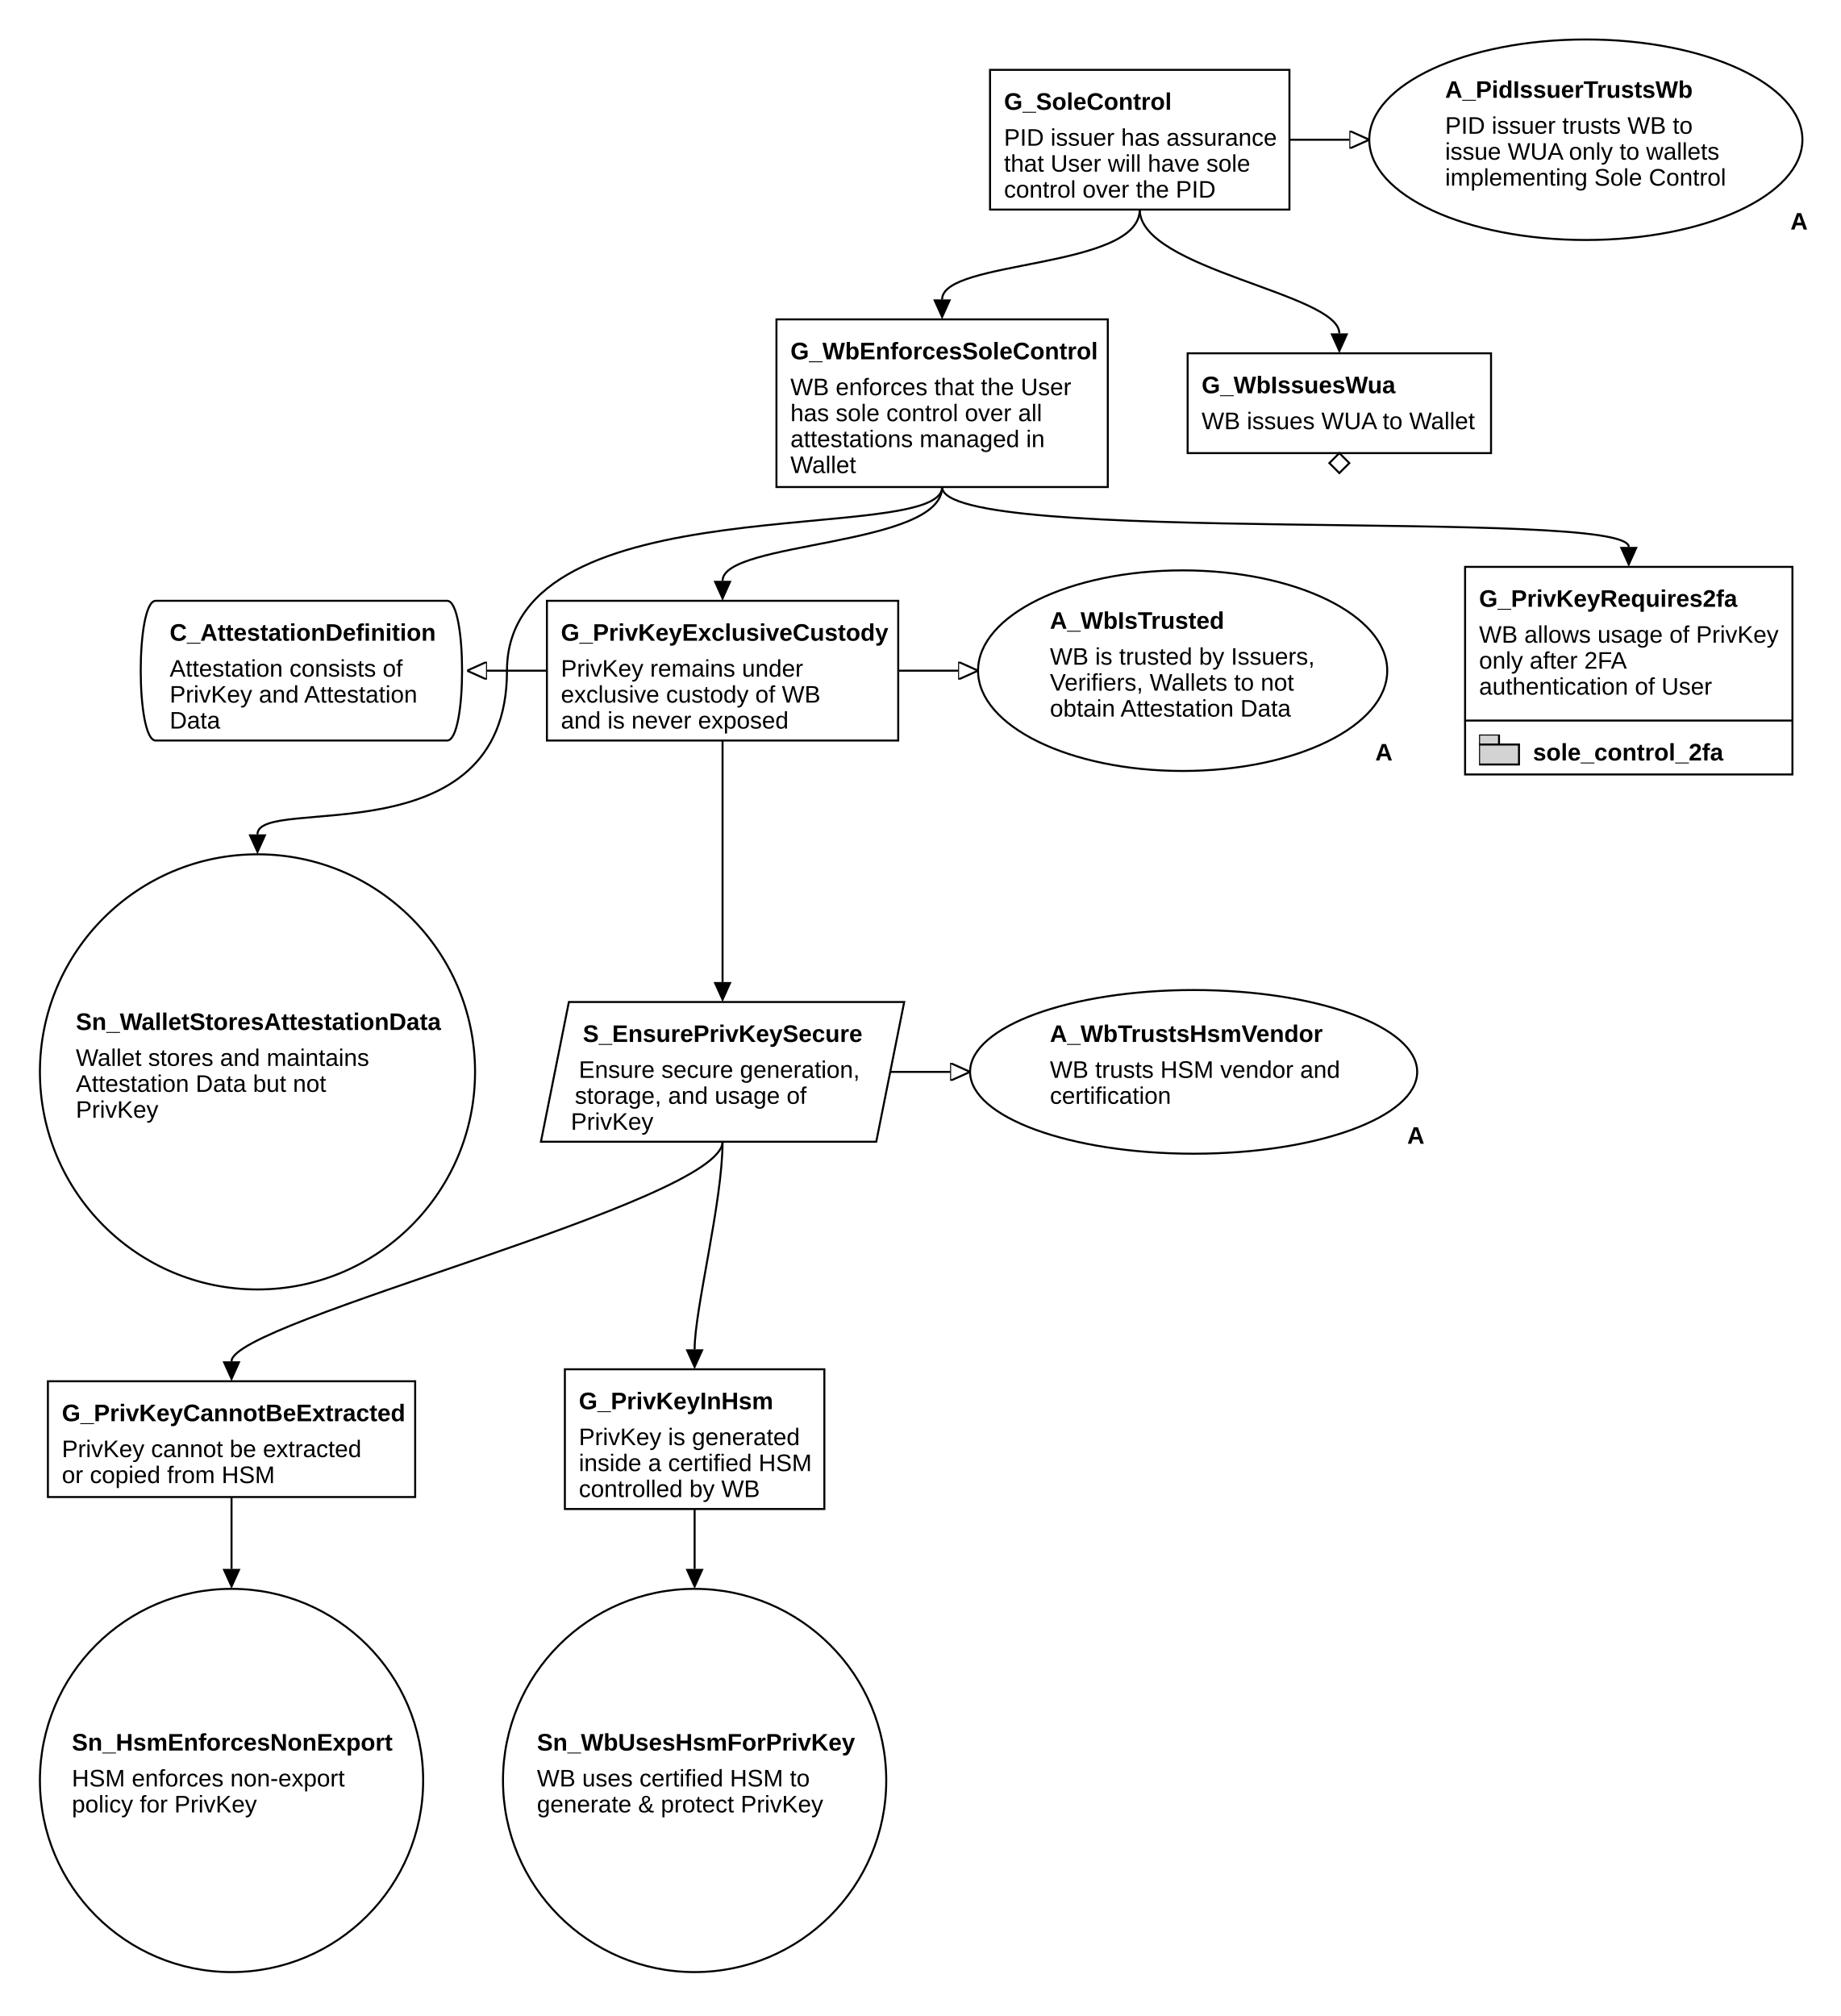
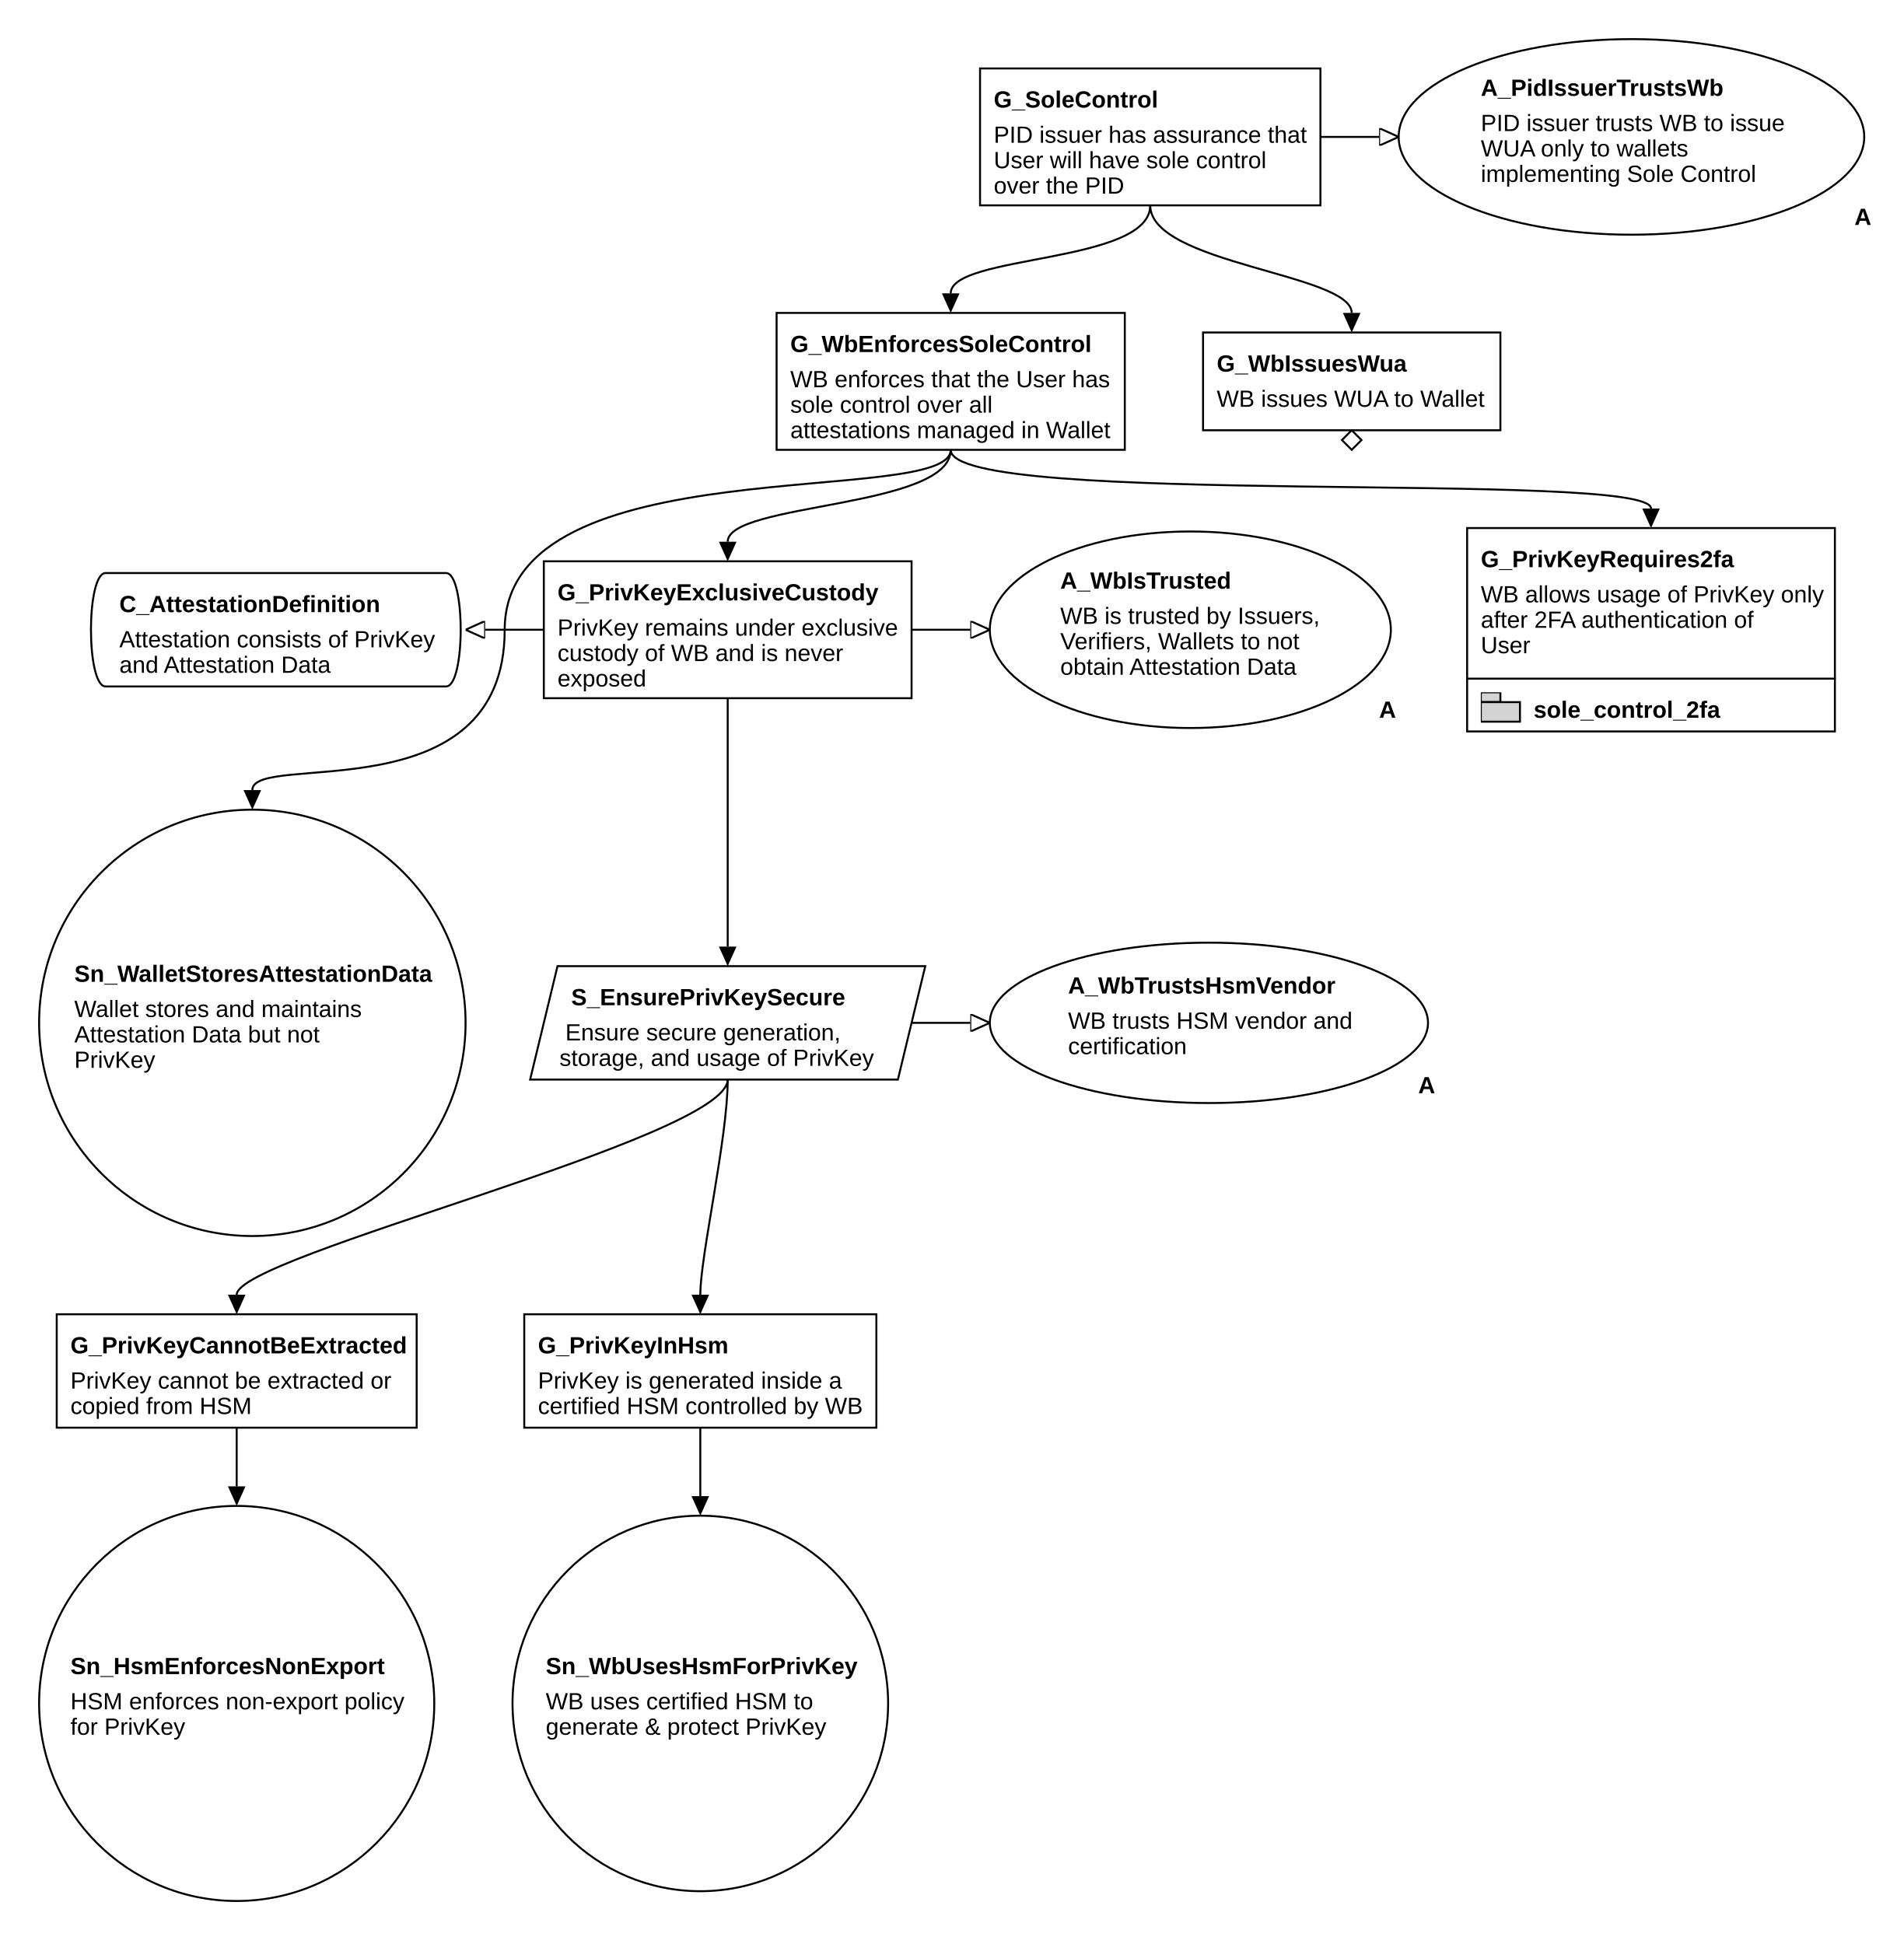
- <svg xmlns="http://www.w3.org/2000/svg" class="gsndiagram" viewBox="0 0 922 1010">
+ <svg xmlns="http://www.w3.org/2000/svg" class="gsndiagram" viewBox="0 0 973 994">
  <defs>
    <marker id="supportedby_arrow" markerHeight="9" markerUnits="userSpaceOnUse" markerWidth="10" orient="auto-start-reverse" refX="0" refY="4.5">
      <polyline fill="black" points="0 0, 10 4.5, 0 9" />
    </marker>
    <marker id="incontextof_arrow" markerHeight="9" markerUnits="userSpaceOnUse" markerWidth="10" orient="auto-start-reverse" refX="0" refY="4.5">
      <polyline fill-opacity="0" points="0 0, 10 4.5, 0 9, 0 0" stroke="black" stroke-width="1" />
    </marker>
    <symbol id="module_icon">
      <rect fill="lightgrey" height="5" stroke="black" stroke-width="1" width="10" x="0" y="0" />
      <rect fill="lightgrey" height="10" stroke="black" stroke-width="1" width="20" x="0" y="5" />
    </symbol>
  </defs>
  <style type="text/css">
svg { background-color: white;}

/* CSS to invert SVG for dark mode */ 
@media (prefers-color-scheme: dark) {
    svg { filter: invert(100%); background-color: black; }
}

</style>
  <g class="gsn_module_sole_control_main gsnelem gsngoal" id="node_g_solecontrol">
-     <path class="border" d="M496,35 L646,35 L646,105 L496,105 z" fill-opacity="0" stroke="black" stroke-width="1" />
-     <text font-family="Liberation Sans, Arial, sans-serif" font-size="12px" font-weight="bold" x="503" y="55">G_SoleControl</text>
-     <text font-family="Liberation Sans, Arial, sans-serif" font-size="12px" x="503" y="73">PID issuer has assurance</text>
-     <text font-family="Liberation Sans, Arial, sans-serif" font-size="12px" x="503" y="86">that User will have sole</text>
-     <text font-family="Liberation Sans, Arial, sans-serif" font-size="12px" x="503" y="99">control over the PID</text>
+     <path class="border" d="M501,35 L675,35 L675,105 L501,105 z" fill-opacity="0" stroke="black" stroke-width="1" />
+     <text font-family="Liberation Sans, Arial, sans-serif" font-size="12px" font-weight="bold" x="508" y="55">G_SoleControl</text>
+     <text font-family="Liberation Sans, Arial, sans-serif" font-size="12px" x="508" y="73">PID issuer has assurance that</text>
+     <text font-family="Liberation Sans, Arial, sans-serif" font-size="12px" x="508" y="86">User will have sole control</text>
+     <text font-family="Liberation Sans, Arial, sans-serif" font-size="12px" x="508" y="99">over the PID</text>
  </g>
  <g class="gsn_module_sole_control_main gsnelem gsnasmp" id="node_a_pidissuertrustswb">
-     <path class="border" d="M686,70 a108,50,0,1,0,217,0 a108,50,0,1,0,-217,0 z" fill-opacity="0" stroke="black" stroke-width="1" />
-     <text font-family="Liberation Sans, Arial, sans-serif" font-size="12px" font-weight="bold" x="724" y="49">A_PidIssuerTrustsWb</text>
-     <text font-family="Liberation Sans, Arial, sans-serif" font-size="12px" x="724" y="67">PID issuer trusts WB to</text>
-     <text font-family="Liberation Sans, Arial, sans-serif" font-size="12px" x="724" y="80">issue WUA only to wallets</text>
-     <text font-family="Liberation Sans, Arial, sans-serif" font-size="12px" x="724" y="93">implementing Sole Control</text>
-     <text font-family="Liberation Sans, Arial, sans-serif" font-size="12px" font-weight="bold" x="897" y="115">A</text>
+     <path class="border" d="M715,70 a119,50,0,1,0,238,0 a119,50,0,1,0,-238,0 z" fill-opacity="0" stroke="black" stroke-width="1" />
+     <text font-family="Liberation Sans, Arial, sans-serif" font-size="12px" font-weight="bold" x="757" y="49">A_PidIssuerTrustsWb</text>
+     <text font-family="Liberation Sans, Arial, sans-serif" font-size="12px" x="757" y="67">PID issuer trusts WB to issue</text>
+     <text font-family="Liberation Sans, Arial, sans-serif" font-size="12px" x="757" y="80">WUA only to wallets</text>
+     <text font-family="Liberation Sans, Arial, sans-serif" font-size="12px" x="757" y="93">implementing Sole Control</text>
+     <text font-family="Liberation Sans, Arial, sans-serif" font-size="12px" font-weight="bold" x="948" y="115">A</text>
  </g>
  <g class="gsn_module_sole_control_main gsnelem gsngoal" id="node_g_wbenforcessolecontrol">
-     <path class="border" d="M389,160 L555,160 L555,244 L389,244 z" fill-opacity="0" stroke="black" stroke-width="1" />
-     <text font-family="Liberation Sans, Arial, sans-serif" font-size="12px" font-weight="bold" x="396" y="180">G_WbEnforcesSoleControl</text>
-     <text font-family="Liberation Sans, Arial, sans-serif" font-size="12px" x="396" y="198">WB enforces that the User</text>
-     <text font-family="Liberation Sans, Arial, sans-serif" font-size="12px" x="396" y="211">has sole control over all</text>
-     <text font-family="Liberation Sans, Arial, sans-serif" font-size="12px" x="396" y="224">attestations managed in</text>
-     <text font-family="Liberation Sans, Arial, sans-serif" font-size="12px" x="396" y="237">Wallet</text>
+     <path class="border" d="M397,160 L575,160 L575,230 L397,230 z" fill-opacity="0" stroke="black" stroke-width="1" />
+     <text font-family="Liberation Sans, Arial, sans-serif" font-size="12px" font-weight="bold" x="404" y="180">G_WbEnforcesSoleControl</text>
+     <text font-family="Liberation Sans, Arial, sans-serif" font-size="12px" x="404" y="198">WB enforces that the User has</text>
+     <text font-family="Liberation Sans, Arial, sans-serif" font-size="12px" x="404" y="211">sole control over all</text>
+     <text font-family="Liberation Sans, Arial, sans-serif" font-size="12px" x="404" y="224">attestations managed in Wallet</text>
  </g>
  <g class="gsn_module_sole_control_main gsnelem gsngoal gsn_undeveloped" id="node_g_wbissueswua">
-     <path class="border" d="M595,177 L747,177 L747,227 L595,227 z" fill-opacity="0" stroke="black" stroke-width="1" />
-     <text font-family="Liberation Sans, Arial, sans-serif" font-size="12px" font-weight="bold" x="602" y="197">G_WbIssuesWua</text>
-     <text font-family="Liberation Sans, Arial, sans-serif" font-size="12px" x="602" y="215">WB issues WUA to Wallet</text>
-     <path d="M671,227 l5,5 l-5,5 l-5,-5 z" fill-opacity="0" stroke="black" stroke-width="1" />
+     <path class="border" d="M615,170 L767,170 L767,220 L615,220 z" fill-opacity="0" stroke="black" stroke-width="1" />
+     <text font-family="Liberation Sans, Arial, sans-serif" font-size="12px" font-weight="bold" x="622" y="190">G_WbIssuesWua</text>
+     <text font-family="Liberation Sans, Arial, sans-serif" font-size="12px" x="622" y="208">WB issues WUA to Wallet</text>
+     <path d="M691,220 l5,5 l-5,5 l-5,-5 z" fill-opacity="0" stroke="black" stroke-width="1" />
  </g>
  <g class="gsn_module_sole_control_main gsnelem gsnctxt" id="node_c_attestationdefinition">
-     <path class="border" d="M78,301 L224,301 C234,301,234,371,224,371 L78,371 C68,371,68,301,78,301" fill-opacity="0" stroke="black" stroke-width="1" />
-     <text font-family="Liberation Sans, Arial, sans-serif" font-size="12px" font-weight="bold" x="85" y="321">C_AttestationDefinition</text>
-     <text font-family="Liberation Sans, Arial, sans-serif" font-size="12px" x="85" y="339">Attestation consists of</text>
-     <text font-family="Liberation Sans, Arial, sans-serif" font-size="12px" x="85" y="352">PrivKey and Attestation</text>
-     <text font-family="Liberation Sans, Arial, sans-serif" font-size="12px" x="85" y="365">Data</text>
+     <path class="border" d="M54,293 L228,293 C238,293,238,351,228,351 L54,351 C44,351,44,293,54,293" fill-opacity="0" stroke="black" stroke-width="1" />
+     <text font-family="Liberation Sans, Arial, sans-serif" font-size="12px" font-weight="bold" x="61" y="313">C_AttestationDefinition</text>
+     <text font-family="Liberation Sans, Arial, sans-serif" font-size="12px" x="61" y="331">Attestation consists of PrivKey</text>
+     <text font-family="Liberation Sans, Arial, sans-serif" font-size="12px" x="61" y="344">and Attestation Data</text>
  </g>
  <g class="gsn_module_sole_control_main gsnelem gsngoal" id="node_g_privkeyexclusivecustody">
-     <path class="border" d="M274,301 L450,301 L450,371 L274,371 z" fill-opacity="0" stroke="black" stroke-width="1" />
-     <text font-family="Liberation Sans, Arial, sans-serif" font-size="12px" font-weight="bold" x="281" y="321">G_PrivKeyExclusiveCustody</text>
-     <text font-family="Liberation Sans, Arial, sans-serif" font-size="12px" x="281" y="339">PrivKey remains under</text>
-     <text font-family="Liberation Sans, Arial, sans-serif" font-size="12px" x="281" y="352">exclusive custody of WB</text>
-     <text font-family="Liberation Sans, Arial, sans-serif" font-size="12px" x="281" y="365">and is never exposed</text>
+     <path class="border" d="M278,287 L466,287 L466,357 L278,357 z" fill-opacity="0" stroke="black" stroke-width="1" />
+     <text font-family="Liberation Sans, Arial, sans-serif" font-size="12px" font-weight="bold" x="285" y="307">G_PrivKeyExclusiveCustody</text>
+     <text font-family="Liberation Sans, Arial, sans-serif" font-size="12px" x="285" y="325">PrivKey remains under exclusive</text>
+     <text font-family="Liberation Sans, Arial, sans-serif" font-size="12px" x="285" y="338">custody of WB and is never</text>
+     <text font-family="Liberation Sans, Arial, sans-serif" font-size="12px" x="285" y="351">exposed</text>
  </g>
  <g class="gsn_module_sole_control_main gsnelem gsnasmp" id="node_a_wbistrusted">
-     <path class="border" d="M490,336 a102,50,0,1,0,205,0 a102,50,0,1,0,-205,0 z" fill-opacity="0" stroke="black" stroke-width="1" />
-     <text font-family="Liberation Sans, Arial, sans-serif" font-size="12px" font-weight="bold" x="526" y="315">A_WbIsTrusted</text>
-     <text font-family="Liberation Sans, Arial, sans-serif" font-size="12px" x="526" y="333">WB is trusted by Issuers,</text>
-     <text font-family="Liberation Sans, Arial, sans-serif" font-size="12px" x="526" y="346">Verifiers, Wallets to not</text>
-     <text font-family="Liberation Sans, Arial, sans-serif" font-size="12px" x="526" y="359">obtain Attestation Data</text>
-     <text font-family="Liberation Sans, Arial, sans-serif" font-size="12px" font-weight="bold" x="689" y="381">A</text>
+     <path class="border" d="M506,322 a102,50,0,1,0,205,0 a102,50,0,1,0,-205,0 z" fill-opacity="0" stroke="black" stroke-width="1" />
+     <text font-family="Liberation Sans, Arial, sans-serif" font-size="12px" font-weight="bold" x="542" y="301">A_WbIsTrusted</text>
+     <text font-family="Liberation Sans, Arial, sans-serif" font-size="12px" x="542" y="319">WB is trusted by Issuers,</text>
+     <text font-family="Liberation Sans, Arial, sans-serif" font-size="12px" x="542" y="332">Verifiers, Wallets to not</text>
+     <text font-family="Liberation Sans, Arial, sans-serif" font-size="12px" x="542" y="345">obtain Attestation Data</text>
+     <text font-family="Liberation Sans, Arial, sans-serif" font-size="12px" font-weight="bold" x="705" y="367">A</text>
  </g>
  <a href="sole-control-2fa.gsn.svg#node_g_privkeyrequires2fa">
    <g class="gsn_module_sole_control_2fa gsnelem gsnawaygoal" id="node_g_privkeyrequires2fa">
-       <path class="border" d="M734,361 V284 H898 V361" fill-opacity="0" stroke="black" stroke-width="1" />
-       <text font-family="Liberation Sans, Arial, sans-serif" font-size="12px" font-weight="bold" x="741" y="304">G_PrivKeyRequires2fa</text>
-       <text font-family="Liberation Sans, Arial, sans-serif" font-size="12px" x="741" y="322">WB allows usage of PrivKey</text>
-       <text font-family="Liberation Sans, Arial, sans-serif" font-size="12px" x="741" y="335">only after 2FA</text>
-       <text font-family="Liberation Sans, Arial, sans-serif" font-size="12px" x="741" y="348">authentication of User</text>
+       <path class="border" d="M750,347 V270 H938 V347" fill-opacity="0" stroke="black" stroke-width="1" />
+       <text font-family="Liberation Sans, Arial, sans-serif" font-size="12px" font-weight="bold" x="757" y="290">G_PrivKeyRequires2fa</text>
+       <text font-family="Liberation Sans, Arial, sans-serif" font-size="12px" x="757" y="308">WB allows usage of PrivKey only</text>
+       <text font-family="Liberation Sans, Arial, sans-serif" font-size="12px" x="757" y="321">after 2FA authentication of</text>
+       <text font-family="Liberation Sans, Arial, sans-serif" font-size="12px" x="757" y="334">User</text>
      <a href="sole-control-2fa.gsn.svg#node_g_privkeyrequires2fa">
-         <path class="border" d="M734,361 H898 v27 H734 z" fill-opacity="0" stroke="black" stroke-width="1" />
-         <text font-family="Liberation Sans, Arial, sans-serif" font-size="12px" font-weight="bold" x="768" y="381">sole_control_2fa</text>
+         <path class="border" d="M750,347 H938 v27 H750 z" fill-opacity="0" stroke="black" stroke-width="1" />
+         <text font-family="Liberation Sans, Arial, sans-serif" font-size="12px" font-weight="bold" x="784" y="367">sole_control_2fa</text>
      </a>
-       <use href="#module_icon" x="741" y="368" />
+       <use href="#module_icon" x="757" y="354" />
    </g>
  </a>
  <g class="gsn_module_sole_control_main gsnelem gsnsltn" id="node_sn_walletstoresattestationdata">
-     <path class="border" d="M20,537 a109,109,0,1,0,218,0 a109,109,0,1,0,-218,0 z" fill-opacity="0" stroke="black" stroke-width="1" />
-     <text font-family="Liberation Sans, Arial, sans-serif" font-size="12px" font-weight="bold" x="38" y="516">Sn_WalletStoresAttestationData</text>
-     <text font-family="Liberation Sans, Arial, sans-serif" font-size="12px" x="38" y="534">Wallet stores and maintains</text>
-     <text font-family="Liberation Sans, Arial, sans-serif" font-size="12px" x="38" y="547">Attestation Data but not</text>
-     <text font-family="Liberation Sans, Arial, sans-serif" font-size="12px" x="38" y="560">PrivKey</text>
+     <path class="border" d="M20,523 a109,109,0,1,0,218,0 a109,109,0,1,0,-218,0 z" fill-opacity="0" stroke="black" stroke-width="1" />
+     <text font-family="Liberation Sans, Arial, sans-serif" font-size="12px" font-weight="bold" x="38" y="502">Sn_WalletStoresAttestationData</text>
+     <text font-family="Liberation Sans, Arial, sans-serif" font-size="12px" x="38" y="520">Wallet stores and maintains</text>
+     <text font-family="Liberation Sans, Arial, sans-serif" font-size="12px" x="38" y="533">Attestation Data but not</text>
+     <text font-family="Liberation Sans, Arial, sans-serif" font-size="12px" x="38" y="546">PrivKey</text>
  </g>
  <g class="gsn_module_sole_control_main gsnelem gsnstgy" id="node_s_ensureprivkeysecure">
-     <path class="border" d="M285,502 L453,502 L439,572 L271,572 z" fill-opacity="0" stroke="black" stroke-width="1" />
-     <text font-family="Liberation Sans, Arial, sans-serif" font-size="12px" font-weight="bold" x="292" y="522">S_EnsurePrivKeySecure</text>
-     <text font-family="Liberation Sans, Arial, sans-serif" font-size="12px" x="290" y="540">Ensure secure generation,</text>
-     <text font-family="Liberation Sans, Arial, sans-serif" font-size="12px" x="288" y="553">storage, and usage of</text>
-     <text font-family="Liberation Sans, Arial, sans-serif" font-size="12px" x="286" y="566">PrivKey</text>
+     <path class="border" d="M285,494 L473,494 L459,552 L271,552 z" fill-opacity="0" stroke="black" stroke-width="1" />
+     <text font-family="Liberation Sans, Arial, sans-serif" font-size="12px" font-weight="bold" x="292" y="514">S_EnsurePrivKeySecure</text>
+     <text font-family="Liberation Sans, Arial, sans-serif" font-size="12px" x="289" y="532">Ensure secure generation,</text>
+     <text font-family="Liberation Sans, Arial, sans-serif" font-size="12px" x="286" y="545">storage, and usage of PrivKey</text>
  </g>
  <g class="gsn_module_sole_control_main gsnelem gsnasmp" id="node_a_wbtrustshsmvendor">
-     <path class="border" d="M486,537 a112,41,0,1,0,224,0 a112,41,0,1,0,-224,0 z" fill-opacity="0" stroke="black" stroke-width="1" />
-     <text font-family="Liberation Sans, Arial, sans-serif" font-size="12px" font-weight="bold" x="526" y="522">A_WbTrustsHsmVendor</text>
-     <text font-family="Liberation Sans, Arial, sans-serif" font-size="12px" x="526" y="540">WB trusts HSM vendor and</text>
-     <text font-family="Liberation Sans, Arial, sans-serif" font-size="12px" x="526" y="553">certification</text>
-     <text font-family="Liberation Sans, Arial, sans-serif" font-size="12px" font-weight="bold" x="705" y="573">A</text>
+     <path class="border" d="M506,523 a112,41,0,1,0,224,0 a112,41,0,1,0,-224,0 z" fill-opacity="0" stroke="black" stroke-width="1" />
+     <text font-family="Liberation Sans, Arial, sans-serif" font-size="12px" font-weight="bold" x="546" y="508">A_WbTrustsHsmVendor</text>
+     <text font-family="Liberation Sans, Arial, sans-serif" font-size="12px" x="546" y="526">WB trusts HSM vendor and</text>
+     <text font-family="Liberation Sans, Arial, sans-serif" font-size="12px" x="546" y="539">certification</text>
+     <text font-family="Liberation Sans, Arial, sans-serif" font-size="12px" font-weight="bold" x="725" y="559">A</text>
  </g>
  <g class="gsn_module_sole_control_main gsnelem gsngoal" id="node_g_privkeycannotbeextracted">
-     <path class="border" d="M24,692 L208,692 L208,750 L24,750 z" fill-opacity="0" stroke="black" stroke-width="1" />
-     <text font-family="Liberation Sans, Arial, sans-serif" font-size="12px" font-weight="bold" x="31" y="712">G_PrivKeyCannotBeExtracted</text>
-     <text font-family="Liberation Sans, Arial, sans-serif" font-size="12px" x="31" y="730">PrivKey cannot be extracted</text>
-     <text font-family="Liberation Sans, Arial, sans-serif" font-size="12px" x="31" y="743">or copied from HSM</text>
+     <path class="border" d="M29,672 L213,672 L213,730 L29,730 z" fill-opacity="0" stroke="black" stroke-width="1" />
+     <text font-family="Liberation Sans, Arial, sans-serif" font-size="12px" font-weight="bold" x="36" y="692">G_PrivKeyCannotBeExtracted</text>
+     <text font-family="Liberation Sans, Arial, sans-serif" font-size="12px" x="36" y="710">PrivKey cannot be extracted or</text>
+     <text font-family="Liberation Sans, Arial, sans-serif" font-size="12px" x="36" y="723">copied from HSM</text>
  </g>
  <g class="gsn_module_sole_control_main gsnelem gsngoal" id="node_g_privkeyinhsm">
-     <path class="border" d="M283,686 L413,686 L413,756 L283,756 z" fill-opacity="0" stroke="black" stroke-width="1" />
-     <text font-family="Liberation Sans, Arial, sans-serif" font-size="12px" font-weight="bold" x="290" y="706">G_PrivKeyInHsm</text>
-     <text font-family="Liberation Sans, Arial, sans-serif" font-size="12px" x="290" y="724">PrivKey is generated</text>
-     <text font-family="Liberation Sans, Arial, sans-serif" font-size="12px" x="290" y="737">inside a certified HSM</text>
-     <text font-family="Liberation Sans, Arial, sans-serif" font-size="12px" x="290" y="750">controlled by WB</text>
+     <path class="border" d="M268,672 L448,672 L448,730 L268,730 z" fill-opacity="0" stroke="black" stroke-width="1" />
+     <text font-family="Liberation Sans, Arial, sans-serif" font-size="12px" font-weight="bold" x="275" y="692">G_PrivKeyInHsm</text>
+     <text font-family="Liberation Sans, Arial, sans-serif" font-size="12px" x="275" y="710">PrivKey is generated inside a</text>
+     <text font-family="Liberation Sans, Arial, sans-serif" font-size="12px" x="275" y="723">certified HSM controlled by WB</text>
  </g>
  <g class="gsn_module_sole_control_main gsnelem gsnsltn" id="node_sn_hsmenforcesnonexport">
-     <path class="border" d="M20,892 a96,96,0,1,0,192,0 a96,96,0,1,0,-192,0 z" fill-opacity="0" stroke="black" stroke-width="1" />
-     <text font-family="Liberation Sans, Arial, sans-serif" font-size="12px" font-weight="bold" x="36" y="877">Sn_HsmEnforcesNonExport</text>
-     <text font-family="Liberation Sans, Arial, sans-serif" font-size="12px" x="36" y="895">HSM enforces non-export</text>
-     <text font-family="Liberation Sans, Arial, sans-serif" font-size="12px" x="36" y="908">policy for PrivKey</text>
+     <path class="border" d="M20,871 a101,101,0,1,0,202,0 a101,101,0,1,0,-202,0 z" fill-opacity="0" stroke="black" stroke-width="1" />
+     <text font-family="Liberation Sans, Arial, sans-serif" font-size="12px" font-weight="bold" x="36" y="856">Sn_HsmEnforcesNonExport</text>
+     <text font-family="Liberation Sans, Arial, sans-serif" font-size="12px" x="36" y="874">HSM enforces non-export policy</text>
+     <text font-family="Liberation Sans, Arial, sans-serif" font-size="12px" x="36" y="887">for PrivKey</text>
  </g>
  <g class="gsn_module_sole_control_main gsnelem gsnsltn" id="node_sn_wbuseshsmforprivkey">
-     <path class="border" d="M252,892 a96,96,0,1,0,192,0 a96,96,0,1,0,-192,0 z" fill-opacity="0" stroke="black" stroke-width="1" />
-     <text font-family="Liberation Sans, Arial, sans-serif" font-size="12px" font-weight="bold" x="269" y="877">Sn_WbUsesHsmForPrivKey</text>
-     <text font-family="Liberation Sans, Arial, sans-serif" font-size="12px" x="269" y="895">WB uses certified HSM to</text>
-     <text font-family="Liberation Sans, Arial, sans-serif" font-size="12px" x="269" y="908">generate &amp; protect PrivKey</text>
+     <path class="border" d="M262,871 a96,96,0,1,0,192,0 a96,96,0,1,0,-192,0 z" fill-opacity="0" stroke="black" stroke-width="1" />
+     <text font-family="Liberation Sans, Arial, sans-serif" font-size="12px" font-weight="bold" x="279" y="856">Sn_WbUsesHsmForPrivKey</text>
+     <text font-family="Liberation Sans, Arial, sans-serif" font-size="12px" x="279" y="874">WB uses certified HSM to</text>
+     <text font-family="Liberation Sans, Arial, sans-serif" font-size="12px" x="279" y="887">generate &amp; protect PrivKey</text>
  </g>
-   <path class="gsnedge gsninspby" d="M116,750 C116,780,116,766,116,786" fill-opacity="0" marker-end="url(#supportedby_arrow)" stroke="black" stroke-width="1" />
-   <path class="gsnedge gsninctxt" d="M450,336 C480,336,460,336,480,336" fill-opacity="0" marker-end="url(#incontextof_arrow)" stroke="black" stroke-width="1" />
-   <path class="gsnedge gsninctxt" d="M274,336 C244,336,264,336,244,336" fill-opacity="0" marker-end="url(#incontextof_arrow)" stroke="black" stroke-width="1" />
-   <path class="gsnedge gsninspby" d="M362,371 C362,401,362,472,362,492" fill-opacity="0" marker-end="url(#supportedby_arrow)" stroke="black" stroke-width="1" />
-   <path class="gsnedge gsninspby" d="M348,756 C348,786,348,766,348,786" fill-opacity="0" marker-end="url(#supportedby_arrow)" stroke="black" stroke-width="1" />
-   <path class="gsnedge gsninctxt" d="M646,70 C676,70,656,70,676,70" fill-opacity="0" marker-end="url(#incontextof_arrow)" stroke="black" stroke-width="1" />
-   <path class="gsnedge gsninspby" d="M571,105 C571,135,472,130,472,150" fill-opacity="0" marker-end="url(#supportedby_arrow)" stroke="black" stroke-width="1" />
-   <path class="gsnedge gsninspby" d="M571,105 C571,135,671,147,671,167" fill-opacity="0" marker-end="url(#supportedby_arrow)" stroke="black" stroke-width="1" />
-   <path class="gsnedge gsninspby" d="M472,244 C472,274,362,271,362,291" fill-opacity="0" marker-end="url(#supportedby_arrow)" stroke="black" stroke-width="1" />
-   <path class="gsnedge gsninspby" d="M472,244 C472,274,816,254,816,274" fill-opacity="0" marker-end="url(#supportedby_arrow)" stroke="black" stroke-width="1" />
-   <path class="gsnedge gsninspby" d="M472,244 C472,274,254,241,254,336 S129,398,129,418" fill-opacity="0" marker-end="url(#supportedby_arrow)" stroke="black" stroke-width="1" />
-   <path class="gsnedge gsninctxt" d="M446,537 C476,537,456,537,476,537" fill-opacity="0" marker-end="url(#incontextof_arrow)" stroke="black" stroke-width="1" />
-   <path class="gsnedge gsninspby" d="M362,572 C362,602,116,662,116,682" fill-opacity="0" marker-end="url(#supportedby_arrow)" stroke="black" stroke-width="1" />
-   <path class="gsnedge gsninspby" d="M362,572 C362,602,348,656,348,676" fill-opacity="0" marker-end="url(#supportedby_arrow)" stroke="black" stroke-width="1" />
+   <path class="gsnedge gsninspby" d="M121,730 C121,760,121,740,121,760" fill-opacity="0" marker-end="url(#supportedby_arrow)" stroke="black" stroke-width="1" />
+   <path class="gsnedge gsninctxt" d="M466,322 C496,322,476,322,496,322" fill-opacity="0" marker-end="url(#incontextof_arrow)" stroke="black" stroke-width="1" />
+   <path class="gsnedge gsninctxt" d="M278,322 C248,322,268,322,248,322" fill-opacity="0" marker-end="url(#incontextof_arrow)" stroke="black" stroke-width="1" />
+   <path class="gsnedge gsninspby" d="M372,357 C372,387,372,464,372,484" fill-opacity="0" marker-end="url(#supportedby_arrow)" stroke="black" stroke-width="1" />
+   <path class="gsnedge gsninspby" d="M358,730 C358,760,358,745,358,765" fill-opacity="0" marker-end="url(#supportedby_arrow)" stroke="black" stroke-width="1" />
+   <path class="gsnedge gsninctxt" d="M675,70 C705,70,685,70,705,70" fill-opacity="0" marker-end="url(#incontextof_arrow)" stroke="black" stroke-width="1" />
+   <path class="gsnedge gsninspby" d="M588,105 C588,135,486,130,486,150" fill-opacity="0" marker-end="url(#supportedby_arrow)" stroke="black" stroke-width="1" />
+   <path class="gsnedge gsninspby" d="M588,105 C588,135,691,140,691,160" fill-opacity="0" marker-end="url(#supportedby_arrow)" stroke="black" stroke-width="1" />
+   <path class="gsnedge gsninspby" d="M486,230 C486,260,372,257,372,277" fill-opacity="0" marker-end="url(#supportedby_arrow)" stroke="black" stroke-width="1" />
+   <path class="gsnedge gsninspby" d="M486,230 C486,260,844,240,844,260" fill-opacity="0" marker-end="url(#supportedby_arrow)" stroke="black" stroke-width="1" />
+   <path class="gsnedge gsninspby" d="M486,230 C486,260,258,227,258,322 S129,384,129,404" fill-opacity="0" marker-end="url(#supportedby_arrow)" stroke="black" stroke-width="1" />
+   <path class="gsnedge gsninctxt" d="M466,523 C496,523,476,523,496,523" fill-opacity="0" marker-end="url(#incontextof_arrow)" stroke="black" stroke-width="1" />
+   <path class="gsnedge gsninspby" d="M372,552 C372,582,121,642,121,662" fill-opacity="0" marker-end="url(#supportedby_arrow)" stroke="black" stroke-width="1" />
+   <path class="gsnedge gsninspby" d="M372,552 C372,582,358,642,358,662" fill-opacity="0" marker-end="url(#supportedby_arrow)" stroke="black" stroke-width="1" />
</svg>
